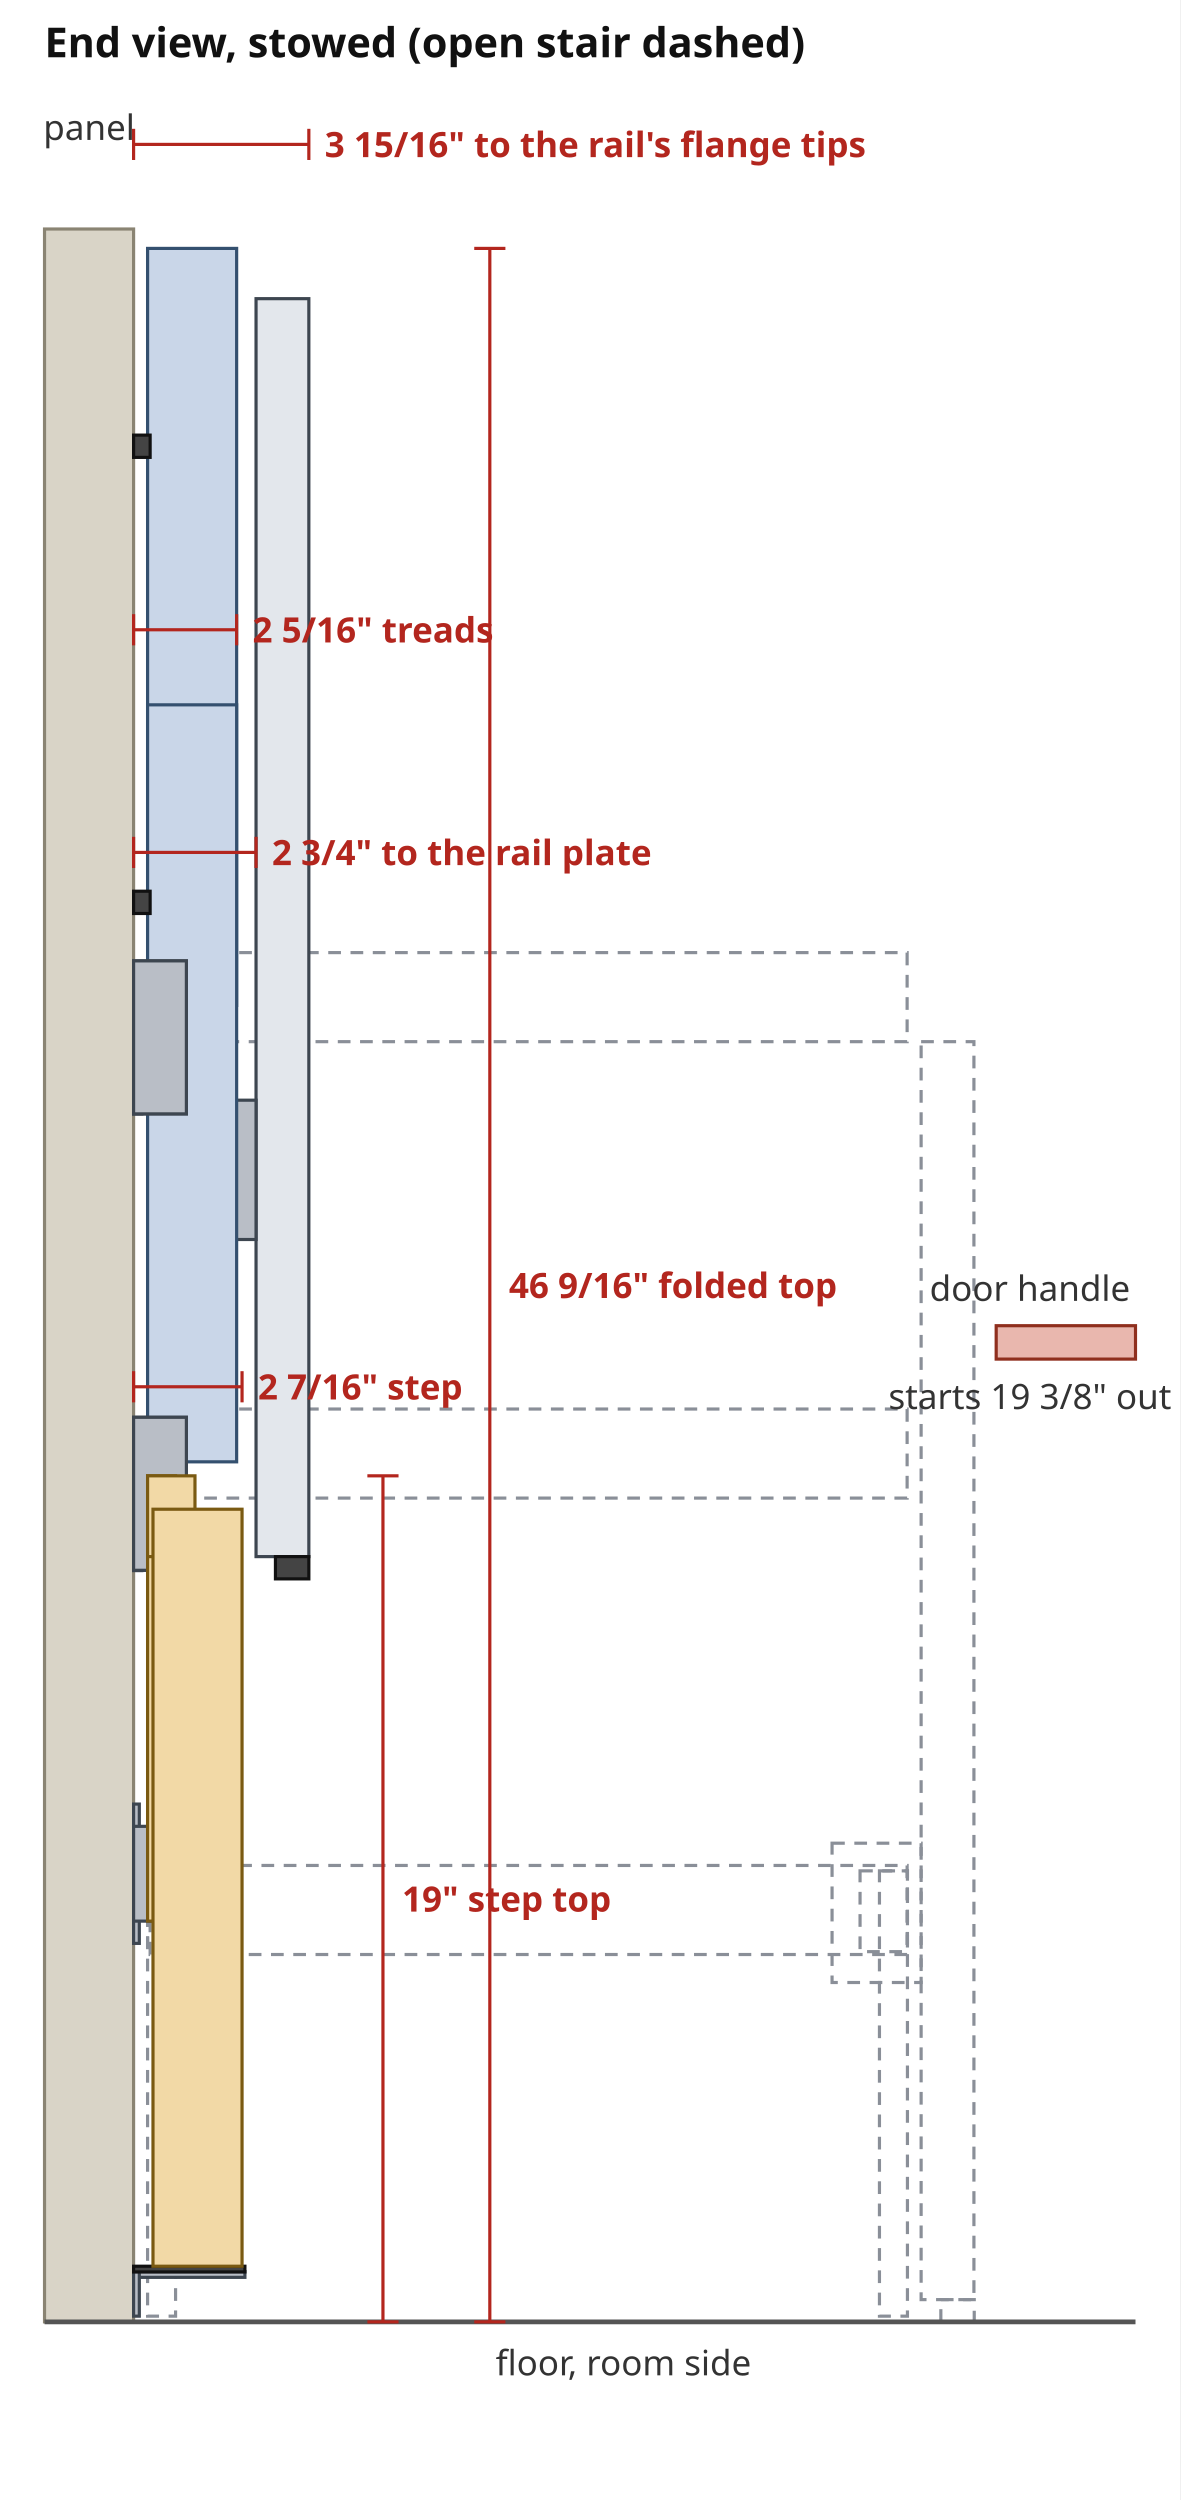
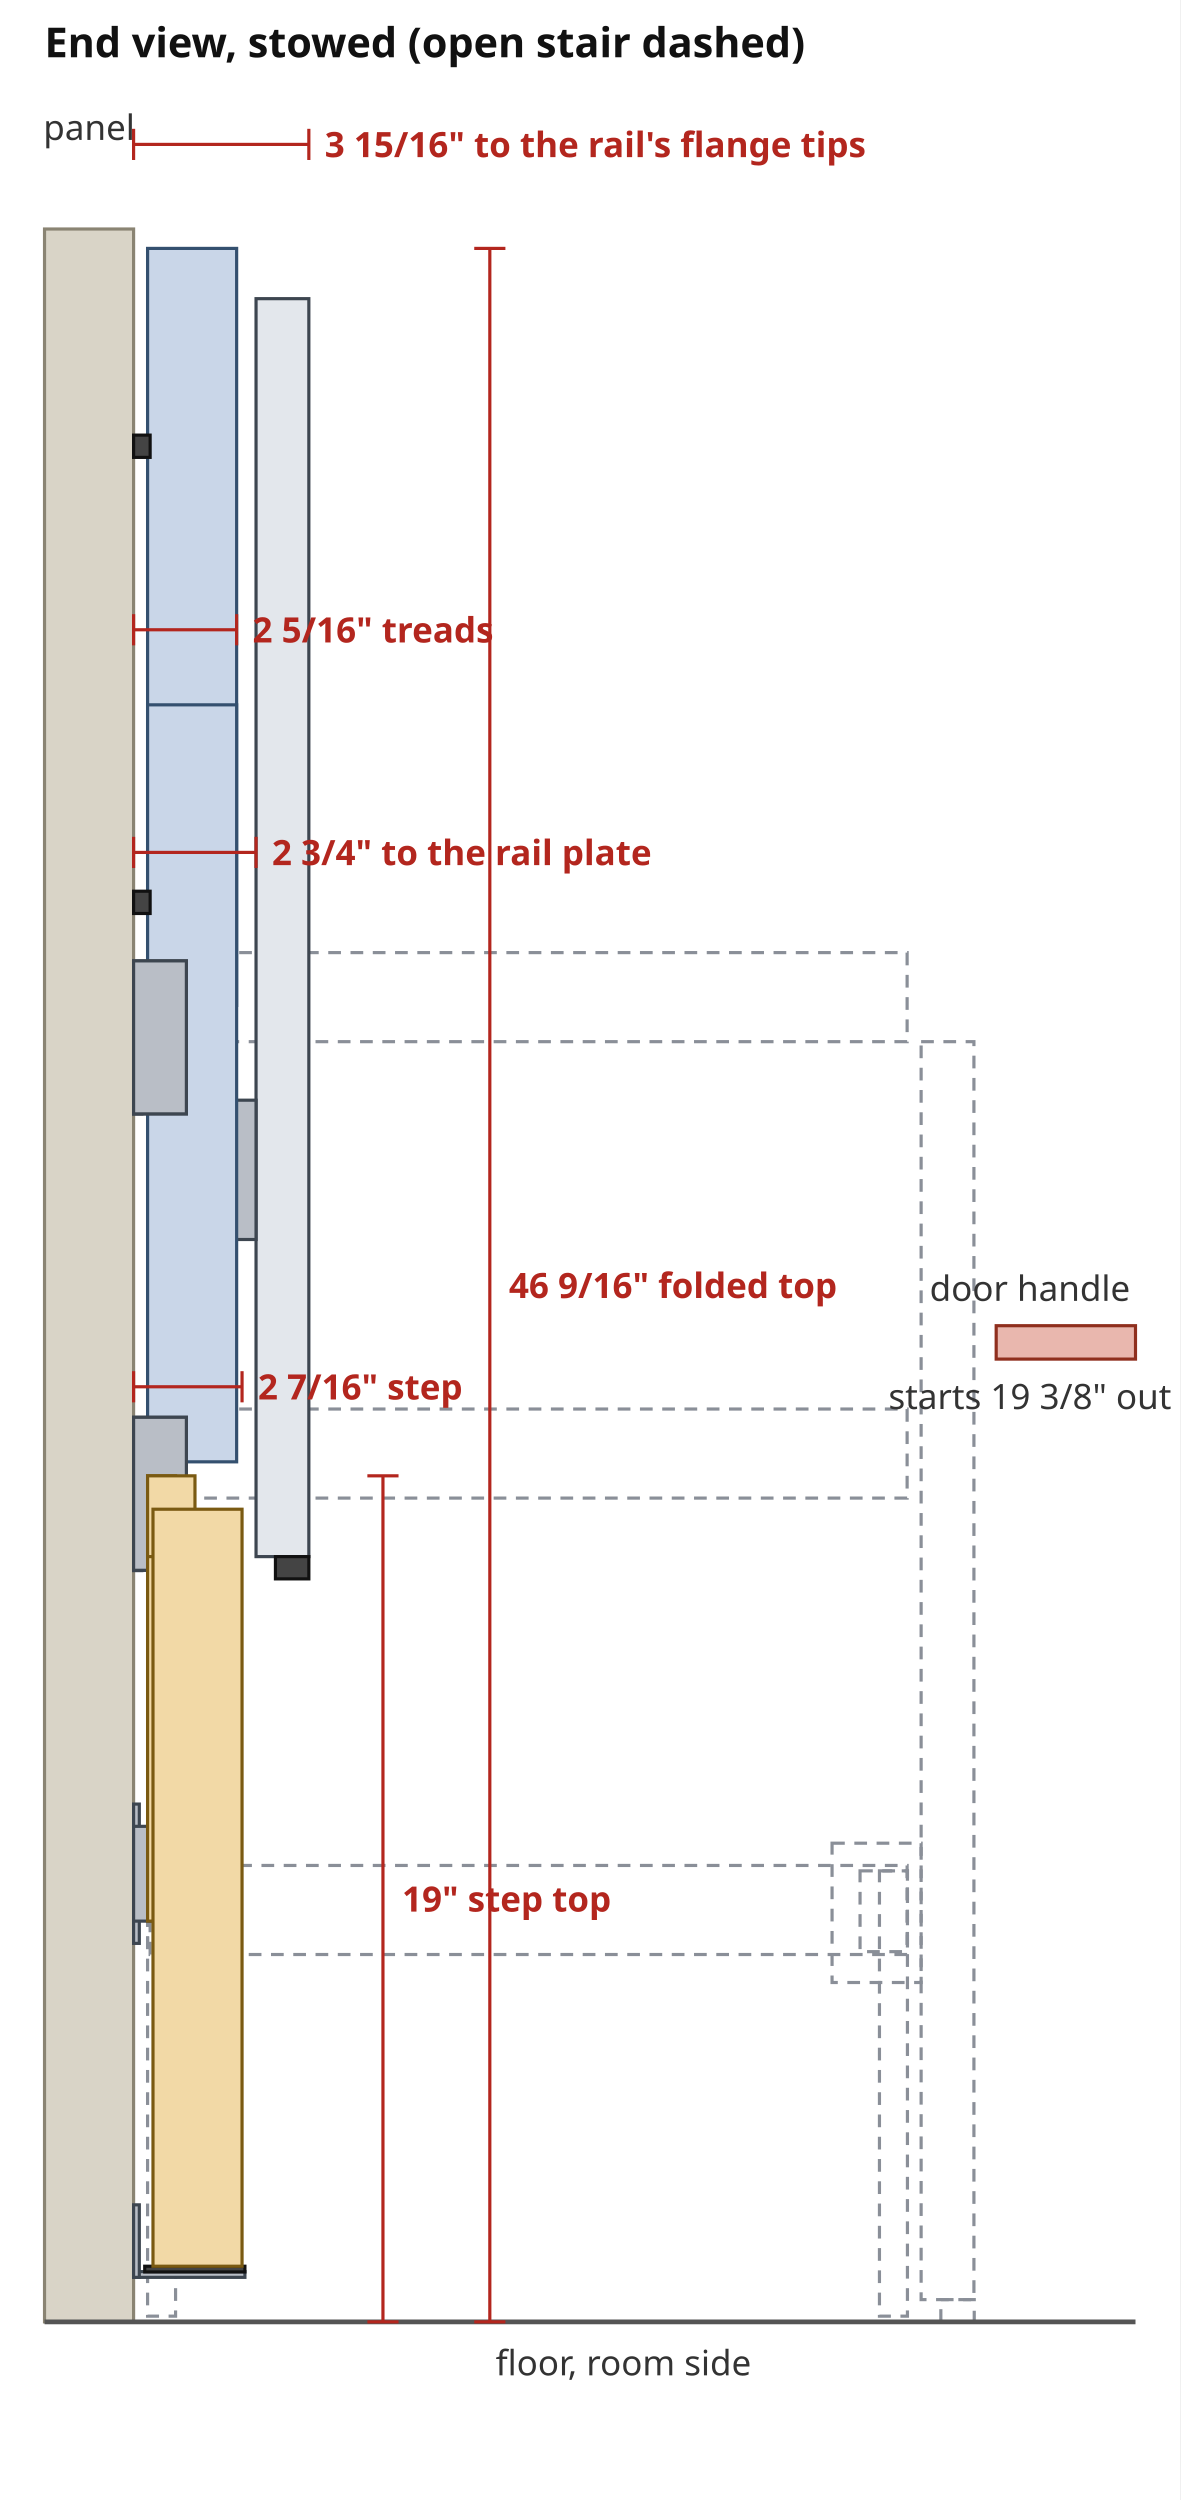
<svg xmlns="http://www.w3.org/2000/svg" viewBox="0 0 371 786" width="371" height="786" role="img">
  <style>
.bg{fill:#fff}.panel{fill:#d9d4c7;stroke:#8a8473}.floor{stroke:#555;stroke-width:1.5}
.tread{fill:#c9d6e8;stroke:#34506f}.rail{fill:#e3e7ec;stroke:#3d4650}.step{fill:#f2d9a6;stroke:#7a5a12}
.fixed{fill:#b9bec6;stroke:#3d4650}.rubber{fill:#444;stroke:#111}.handle{fill:#e9b7ae;stroke:#8f2f1e}
.ghost{fill:none;stroke:#8a8f98;stroke-dasharray:4 3}.bend{stroke:#3d4650;stroke-width:4}.hole{fill:#fff;stroke:#3d4650}.dim{stroke:#b3261e;fill:none;stroke-width:1}
.dimt{fill:#b3261e;font:600 11px system-ui,sans-serif}.lbl{fill:#333;font:11px system-ui,sans-serif}
.ttl{fill:#111;font:600 13px system-ui,sans-serif}rect,polygon,circle{stroke-width:1}
</style>
  <rect class="bg" width="371" height="786" />
  <text class="ttl" x="14" y="18">End view, stowed (open stair dashed)</text>
  <rect class="panel" x="14.0" y="72.0" width="28.0" height="658.0" />
  <rect class="ghost" x="47.2" y="299.5" width="238.0" height="28.0" />
  <rect class="ghost" x="47.2" y="443.0" width="238.0" height="28.0" />
  <rect class="ghost" x="47.2" y="586.5" width="238.0" height="28.0" />
  <rect class="ghost" x="46.4" y="588.2" width="8.8" height="140.0" />
  <rect class="ghost" x="46.4" y="588.2" width="14.9" height="25.4" />
  <rect class="ghost" x="276.5" y="588.2" width="8.8" height="140.0" />
  <rect class="ghost" x="270.4" y="588.2" width="14.9" height="25.4" />
  <rect class="ghost" x="289.6" y="327.5" width="16.6" height="395.5" />
  <rect class="ghost" x="261.6" y="579.5" width="28.0" height="43.8" />
  <rect class="ghost" x="295.8" y="723.0" width="10.5" height="7.0" />
  <rect class="handle" x="313.2" y="416.8" width="43.8" height="10.5" />
  <rect class="rail" x="80.5" y="93.9" width="16.6" height="395.5" />
  <rect class="fixed" x="52.5" y="345.9" width="28.0" height="43.8" />
  <rect class="rubber" x="86.6" y="489.4" width="10.5" height="7.0" />
  <rect class="tread" x="46.4" y="78.1" width="28.0" height="238.0" />
  <rect class="tread" x="46.4" y="221.6" width="28.0" height="238.0" />
  <rect class="fixed" x="42.0" y="322.2" width="2.6" height="28.0" />
  <rect class="fixed" x="42.0" y="302.1" width="16.6" height="48.1" />
  <rect class="fixed" x="42.0" y="302.1" width="16.6" height="48.1" />
  <rect class="rubber" x="42.0" y="136.8" width="5.2" height="7.0" />
  <rect class="fixed" x="42.0" y="465.8" width="2.6" height="28.0" />
  <rect class="fixed" x="42.0" y="445.6" width="16.6" height="48.1" />
  <rect class="fixed" x="42.0" y="445.6" width="16.6" height="48.1" />
  <rect class="rubber" x="42.0" y="280.2" width="5.2" height="7.0" />
  <rect class="fixed" x="42.0" y="714.2" width="35.0" height="1.8" />
-   <rect class="fixed" x="42.0" y="714.2" width="1.8" height="14.0" />
-   <rect class="rubber" x="42.0" y="712.5" width="35.0" height="1.8" />
+   <rect class="fixed" x="42.0" y="693.2" width="1.8" height="22.8" />
+   <rect class="rubber" x="45.5" y="712.5" width="31.5" height="1.8" />
  <rect class="fixed" x="42.0" y="567.2" width="1.8" height="43.8" />
  <rect class="fixed" x="42.0" y="574.2" width="28.0" height="29.8" />
  <rect class="step" x="58.6" y="571.6" width="8.8" height="140.0" />
  <rect class="step" x="58.6" y="686.2" width="14.9" height="25.4" />
  <rect class="step" x="46.4" y="464.0" width="8.8" height="140.0" />
  <rect class="step" x="46.4" y="464.0" width="14.9" height="25.4" />
  <rect class="step" x="48.1" y="474.5" width="28.0" height="238.0" />
  <line class="floor" x1="14.0" y1="730.0" x2="357.0" y2="730.0" />
  <line class="dim" x1="42.0" y1="45.4" x2="97.1" y2="45.4" />
  <line class="dim" x1="42.0" y1="50.3" x2="42.0" y2="40.5" />
  <line class="dim" x1="97.1" y1="50.3" x2="97.1" y2="40.5" />
  <text class="dimt" x="102.1" y="49.4" text-anchor="start">3 15/16" to the rail's flange tips</text>
  <line class="dim" x1="42.0" y1="198.0" x2="74.4" y2="198.0" />
  <line class="dim" x1="42.0" y1="202.9" x2="42.0" y2="193.1" />
  <line class="dim" x1="74.4" y1="202.9" x2="74.4" y2="193.1" />
  <text class="dimt" x="79.4" y="202.0" text-anchor="start">2 5/16" treads</text>
  <line class="dim" x1="42.0" y1="268.0" x2="80.5" y2="268.0" />
  <line class="dim" x1="42.0" y1="272.9" x2="42.0" y2="263.1" />
  <line class="dim" x1="80.5" y1="272.9" x2="80.5" y2="263.1" />
  <text class="dimt" x="85.5" y="272.0" text-anchor="start">2 3/4" to the rail plate</text>
  <line class="dim" x1="42.0" y1="436.0" x2="76.1" y2="436.0" />
  <line class="dim" x1="42.0" y1="440.9" x2="42.0" y2="431.1" />
  <line class="dim" x1="76.1" y1="440.9" x2="76.1" y2="431.1" />
  <text class="dimt" x="81.1" y="440.0" text-anchor="start">2 7/16" step</text>
  <line class="dim" x1="154.0" y1="730.0" x2="154.0" y2="78.1" />
  <line class="dim" x1="149.1" y1="730.0" x2="158.9" y2="730.0" />
  <line class="dim" x1="149.1" y1="78.1" x2="158.9" y2="78.1" />
  <text class="dimt" x="160.0" y="408.1" text-anchor="start">46 9/16" folded top</text>
  <line class="dim" x1="120.4" y1="730.0" x2="120.4" y2="464.0" />
  <line class="dim" x1="115.5" y1="730.0" x2="125.3" y2="730.0" />
  <line class="dim" x1="115.5" y1="464.0" x2="125.3" y2="464.0" />
  <text class="dimt" x="126.4" y="601.0" text-anchor="start">19" step top</text>
  <text class="lbl" x="323.8" y="409.0" text-anchor="middle">door handle</text>
  <text class="lbl" x="323.8" y="443.0" text-anchor="middle">starts 19 3/8" out</text>
  <text class="lbl" x="28.0" y="44.0" text-anchor="middle">panel</text>
  <text class="lbl" x="196.0" y="746.8" text-anchor="middle">floor, room side</text>
</svg>
